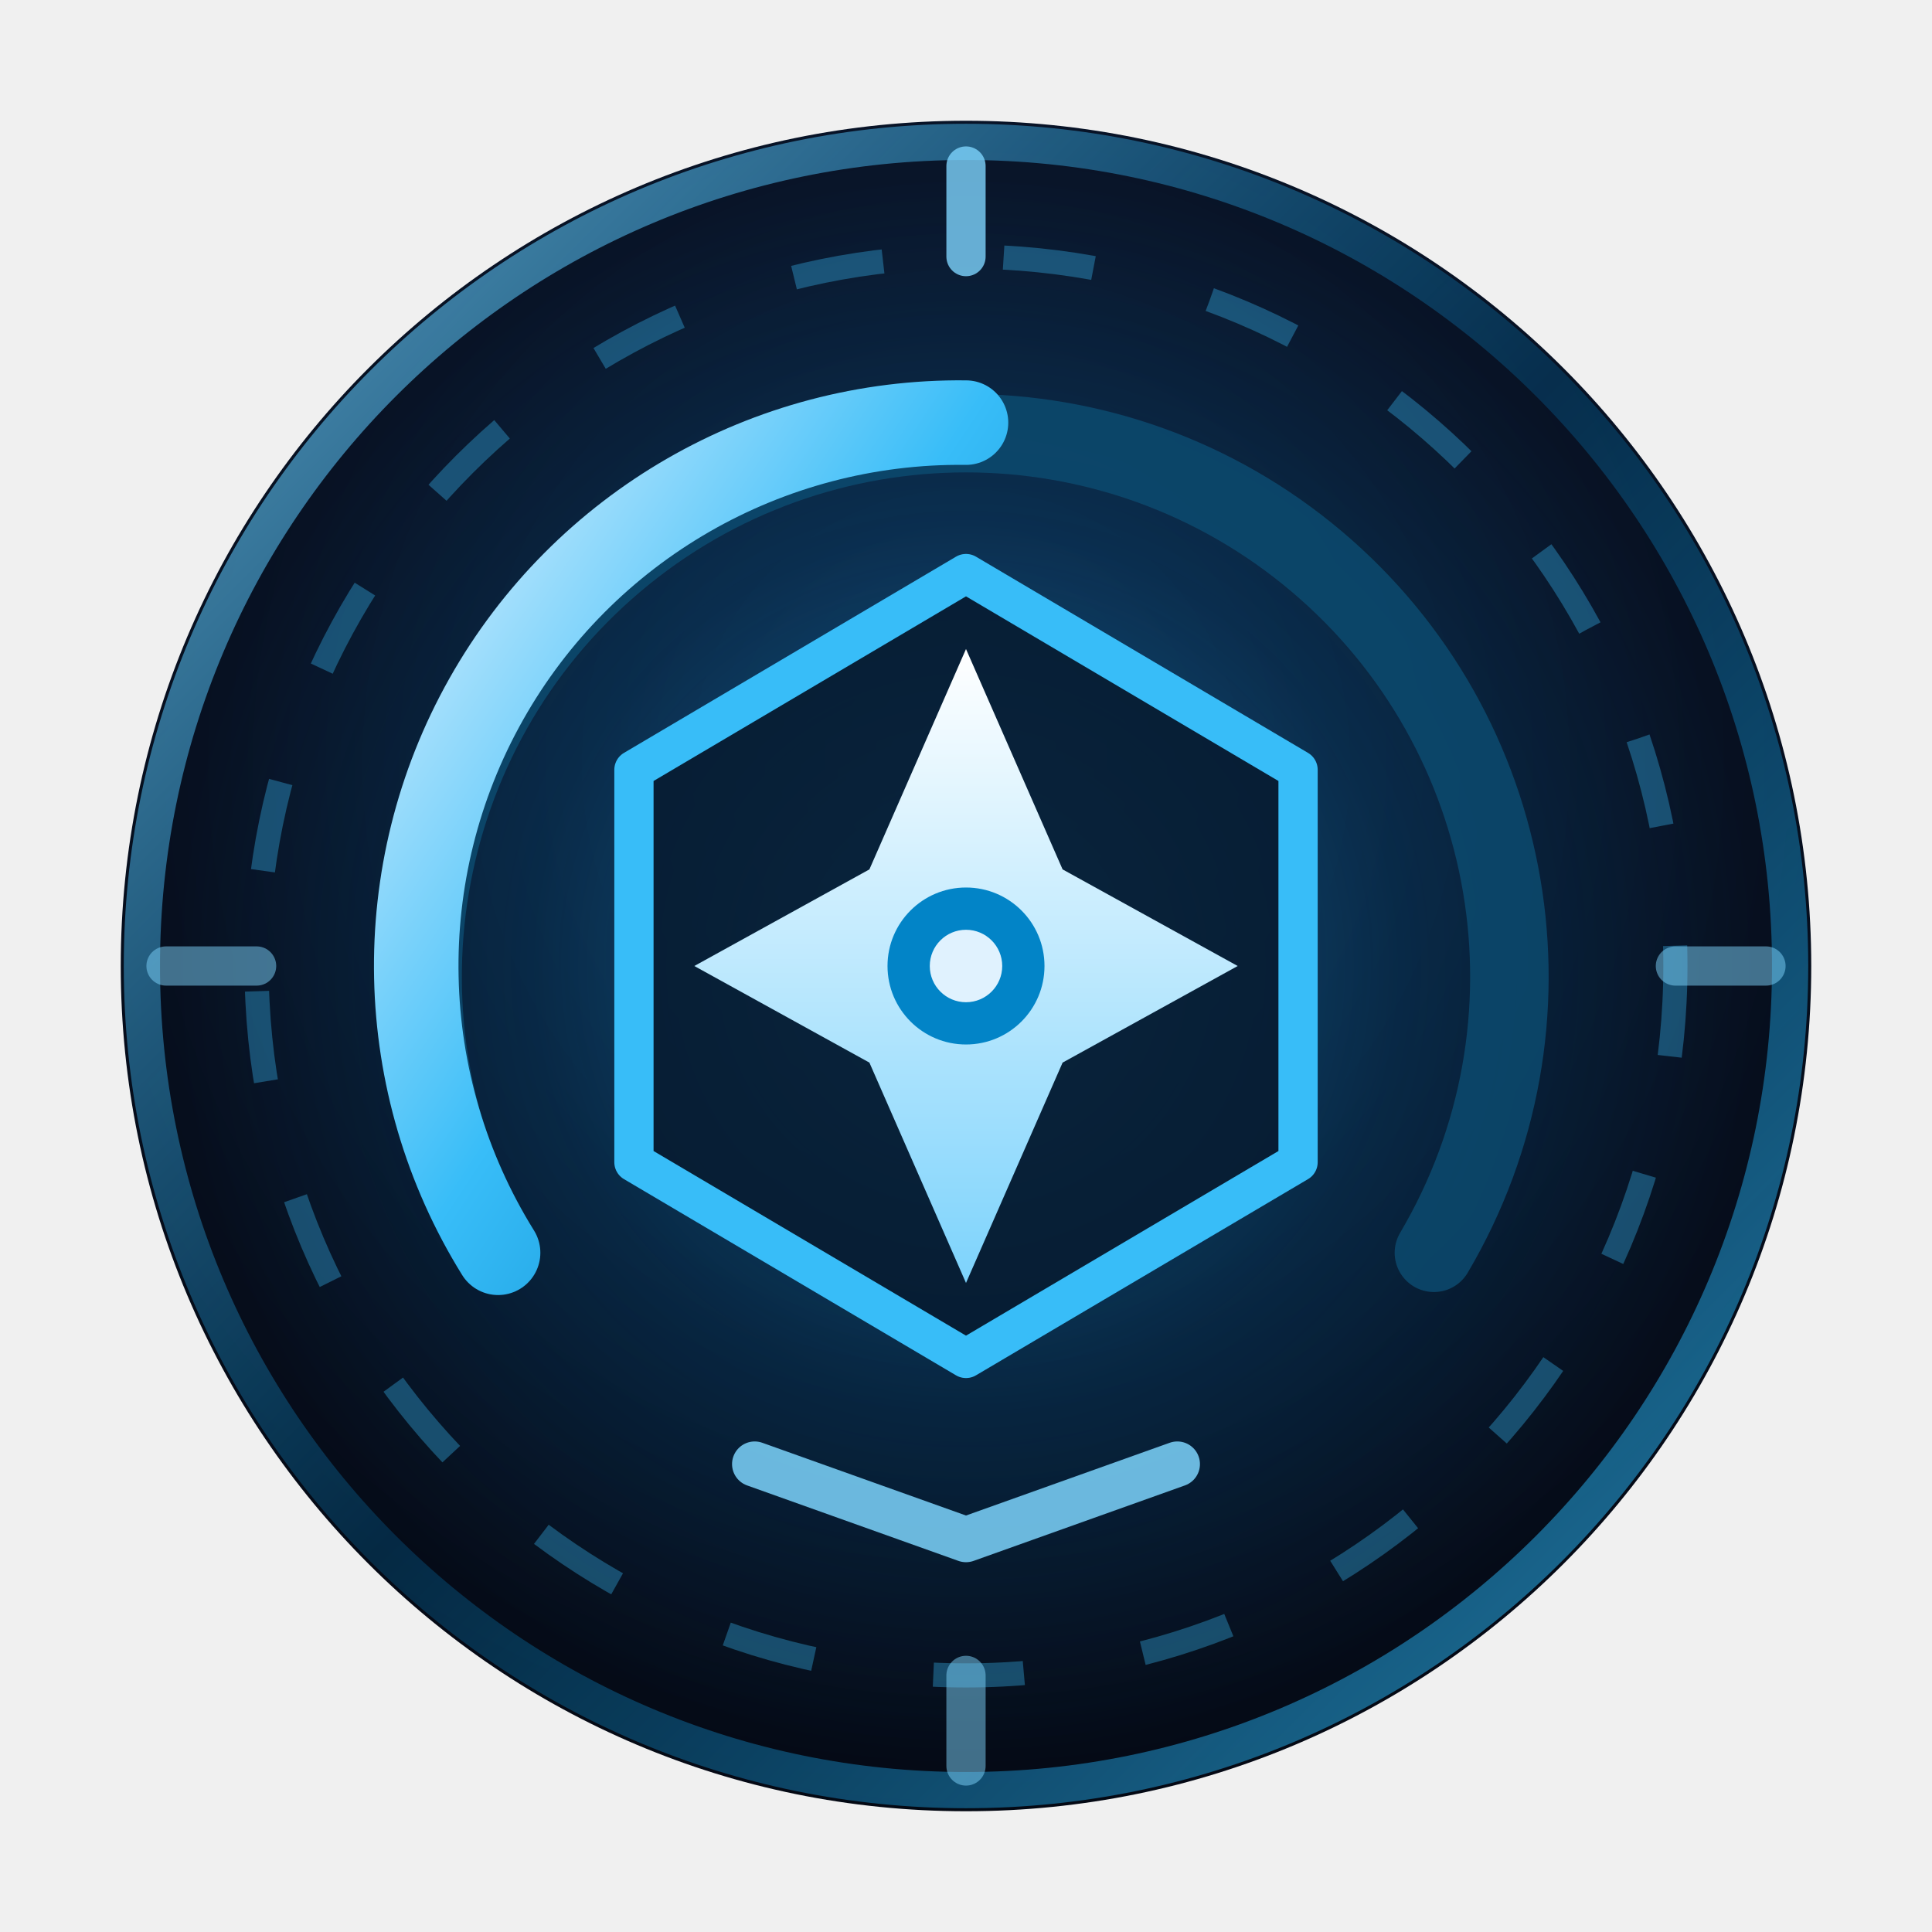
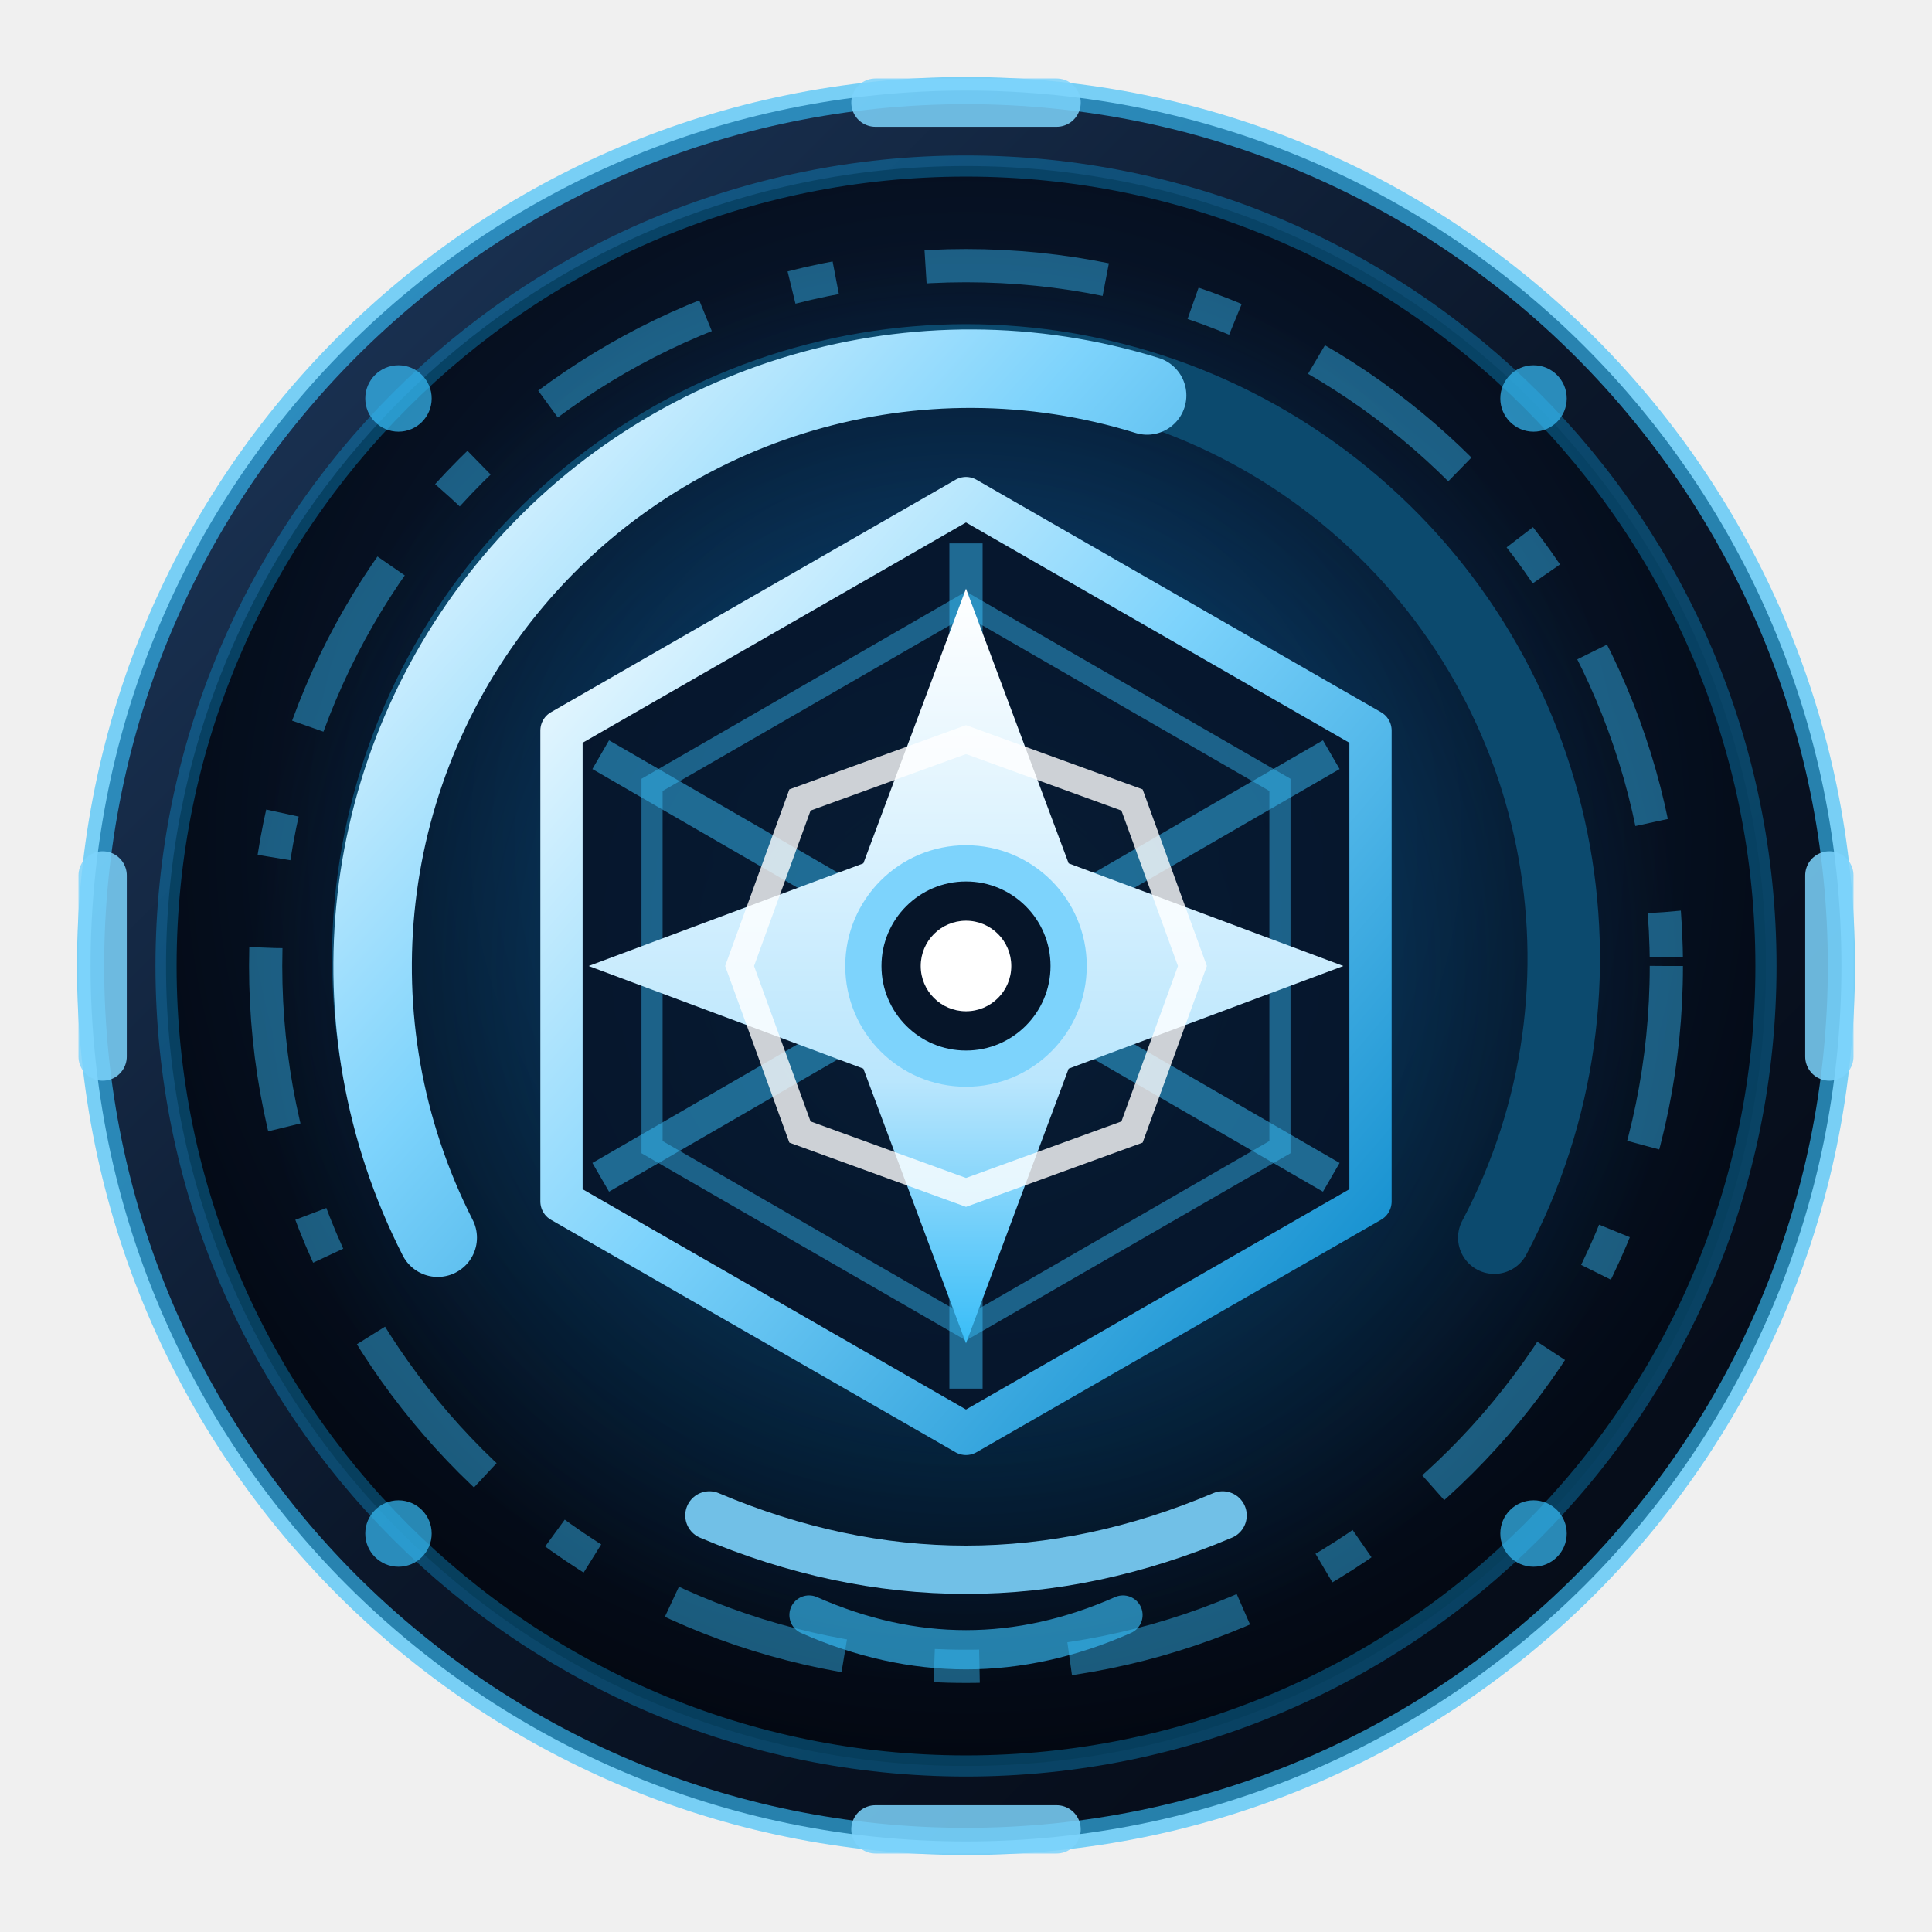
<svg xmlns="http://www.w3.org/2000/svg" width="64" height="64" viewBox="0 0 64 64">
  <defs>
-     <radialGradient id="qBg" cx="50%" cy="38%" r="65%">
-       <stop offset="0%" stop-color="#0f2544" />
-       <stop offset="60%" stop-color="#081326" />
+     <linearGradient id="qArmor" x1="0%" y1="0%" x2="100%" y2="100%">
+       <stop offset="0%" stop-color="#1e3a5f" />
+       <stop offset="50%" stop-color="#0b172a" />
      <stop offset="100%" stop-color="#040812" />
+     </linearGradient>
+     <radialGradient id="qCoreBg" cx="50%" cy="42%" r="60%">
+       <stop offset="0%" stop-color="#0c2d57" />
+       <stop offset="58%" stop-color="#071428" />
+       <stop offset="100%" stop-color="#030710" />
    </radialGradient>
-     <radialGradient id="qGlow" cx="50%" cy="50%" r="50%">
-       <stop offset="0%" stop-color="#38bdf8" stop-opacity="0.45" />
-       <stop offset="55%" stop-color="#0284c7" stop-opacity="0.16" />
+     <radialGradient id="qHalo" cx="50%" cy="50%" r="48%">
+       <stop offset="0%" stop-color="#38bdf8" stop-opacity="0.55" />
+       <stop offset="50%" stop-color="#0284c7" stop-opacity="0.22" />
      <stop offset="100%" stop-color="#0284c7" stop-opacity="0" />
    </radialGradient>
-     <linearGradient id="qRim" x1="0%" y1="0%" x2="100%" y2="100%">
-       <stop offset="0%" stop-color="#7dd3fc" stop-opacity="0.75" />
-       <stop offset="50%" stop-color="#0284c7" stop-opacity="0.25" />
-       <stop offset="100%" stop-color="#38bdf8" stop-opacity="0.65" />
-     </linearGradient>
-     <linearGradient id="qArc" x1="0%" y1="0%" x2="100%" y2="100%">
-       <stop offset="0%" stop-color="#e0f2fe" />
-       <stop offset="50%" stop-color="#38bdf8" />
+     <linearGradient id="qCyan" x1="0%" y1="0%" x2="100%" y2="100%">
+       <stop offset="0%" stop-color="#ffffff" />
+       <stop offset="45%" stop-color="#7dd3fc" />
      <stop offset="100%" stop-color="#0284c7" />
    </linearGradient>
-     <linearGradient id="qCore" x1="0%" y1="0%" x2="0%" y2="100%">
+     <linearGradient id="qIce" x1="0%" y1="0%" x2="0%" y2="100%">
      <stop offset="0%" stop-color="#ffffff" />
-       <stop offset="100%" stop-color="#7dd3fc" />
+       <stop offset="65%" stop-color="#bae6fd" />
+       <stop offset="100%" stop-color="#38bdf8" />
    </linearGradient>
  </defs>
-   <circle cx="32" cy="32" r="28" fill="url(#qBg)" />
-   <circle cx="32" cy="32" r="26" fill="url(#qGlow)" />
-   <circle cx="32" cy="32" r="27.3" fill="none" stroke="url(#qRim)" stroke-width="1.2" />
-   <circle cx="32" cy="32" r="23.5" fill="none" stroke="#38bdf8" stroke-width="0.8" stroke-dasharray="3 4" opacity="0.35" />
-   <line x1="32" y1="5.5" x2="32" y2="8.5" stroke="#7dd3fc" stroke-width="1.3" stroke-linecap="round" opacity="0.8" />
-   <line x1="32" y1="55.5" x2="32" y2="58.5" stroke="#7dd3fc" stroke-width="1.3" stroke-linecap="round" opacity="0.5" />
-   <line x1="5.5" y1="32" x2="8.5" y2="32" stroke="#7dd3fc" stroke-width="1.3" stroke-linecap="round" opacity="0.5" />
-   <line x1="55.5" y1="32" x2="58.5" y2="32" stroke="#7dd3fc" stroke-width="1.3" stroke-linecap="round" opacity="0.5" />
-   <path d="M 16.5 41.5 A 18 18 0 1 1 47.5 41.5" fill="none" stroke="#0c4a6e" stroke-width="2.6" stroke-linecap="round" opacity="0.85" />
-   <path d="M 16.5 41.5 A 18 18 0 0 1 32 14" fill="none" stroke="url(#qArc)" stroke-width="2.8" stroke-linecap="round" />
-   <polygon points="32,19 43,25.5 43,38.5 32,45 21,38.5 21,25.5" fill="#071a30" fill-opacity="0.85" stroke="#38bdf8" stroke-width="1.3" stroke-linejoin="round" />
-   <path d="M 32 21.5 L 35.2 28.8 L 41 32 L 35.2 35.2 L 32 42.5 L 28.8 35.2 L 23 32 L 28.8 28.8 Z" fill="url(#qCore)" />
-   <circle cx="32" cy="32" r="2.6" fill="#0284c7" />
-   <circle cx="32" cy="32" r="1.2" fill="#e0f2fe" />
-   <path d="M 25 48.5 L 32 51 L 39 48.5" fill="none" stroke="#7dd3fc" stroke-width="1.5" stroke-linecap="round" stroke-linejoin="round" opacity="0.85" />
+   <circle cx="32" cy="32" r="29" fill="url(#qArmor)" stroke="#38bdf8" stroke-width="0.9" stroke-opacity="0.65" />
+   <circle cx="32" cy="32" r="26.5" fill="url(#qCoreBg)" stroke="#0ea5e9" stroke-width="0.7" stroke-opacity="0.35" />
+   <circle cx="32" cy="32" r="25" fill="url(#qHalo)" />
+   <path d="M 29 3.4 L 35 3.4 M 29 60.6 L 35 60.6 M 3.4 29 L 3.4 35 M 60.6 29 L 60.6 35" stroke="#7dd3fc" stroke-width="1.6" stroke-linecap="round" opacity="0.85" />
+   <circle cx="13.2" cy="13.2" r="1.1" fill="#38bdf8" opacity="0.7" />
+   <circle cx="50.8" cy="13.2" r="1.1" fill="#38bdf8" opacity="0.7" />
+   <circle cx="13.2" cy="50.8" r="1.1" fill="#38bdf8" opacity="0.7" />
+   <circle cx="50.8" cy="50.8" r="1.1" fill="#38bdf8" opacity="0.7" />
+   <circle cx="32" cy="32" r="23.2" fill="none" stroke="#38bdf8" stroke-width="1.1" stroke-dasharray="6 3 1.5 3" opacity="0.45" />
+   <path d="M 14.5 41 A 19.8 19.8 0 1 1 49.5 41" fill="none" stroke="#0c4a6e" stroke-width="2.4" stroke-linecap="round" />
+   <path d="M 14.5 41 A 19.8 19.8 0 0 1 38 13.1" fill="none" stroke="url(#qCyan)" stroke-width="2.6" stroke-linecap="round" />
+   <polygon points="32,16.5 45.4,24.2 45.4,39.8 32,47.5 18.6,39.8 18.6,24.2" fill="#061529" fill-opacity="0.9" stroke="url(#qCyan)" stroke-width="1.4" stroke-linejoin="round" />
+   <polygon points="32,20 42.4,26 42.4,38 32,44 21.6,38 21.6,26" fill="none" stroke="#38bdf8" stroke-width="0.7" stroke-opacity="0.45" />
+   <line x1="32" y1="18" x2="32" y2="46" stroke="#38bdf8" stroke-width="1.1" opacity="0.5" />
+   <line x1="19.9" y1="25" x2="44.1" y2="39" stroke="#38bdf8" stroke-width="1.1" opacity="0.5" />
+   <line x1="44.1" y1="25" x2="19.9" y2="39" stroke="#38bdf8" stroke-width="1.1" opacity="0.5" />
+   <polygon points="32,19.5 35.4,28.6 44.5,32 35.4,35.4 32,44.5 28.6,35.4 19.5,32 28.6,28.6" fill="url(#qIce)" />
+   <polygon points="32,24.5 37.5,26.5 39.5,32 37.5,37.5 32,39.5 26.5,37.5 24.5,32 26.5,26.5" fill="none" stroke="#ffffff" stroke-width="0.9" opacity="0.8" />
+   <circle cx="32" cy="32" r="3.4" fill="#061529" stroke="#7dd3fc" stroke-width="1.2" />
+   <circle cx="32" cy="32" r="1.5" fill="#ffffff" />
+   <path d="M 23.5 50.2 Q 32 53.8 40.5 50.2" fill="none" stroke="#7dd3fc" stroke-width="1.6" stroke-linecap="round" opacity="0.9" />
+   <path d="M 26.8 53.5 Q 32 55.8 37.2 53.5" fill="none" stroke="#38bdf8" stroke-width="1.3" stroke-linecap="round" opacity="0.65" />
</svg>
